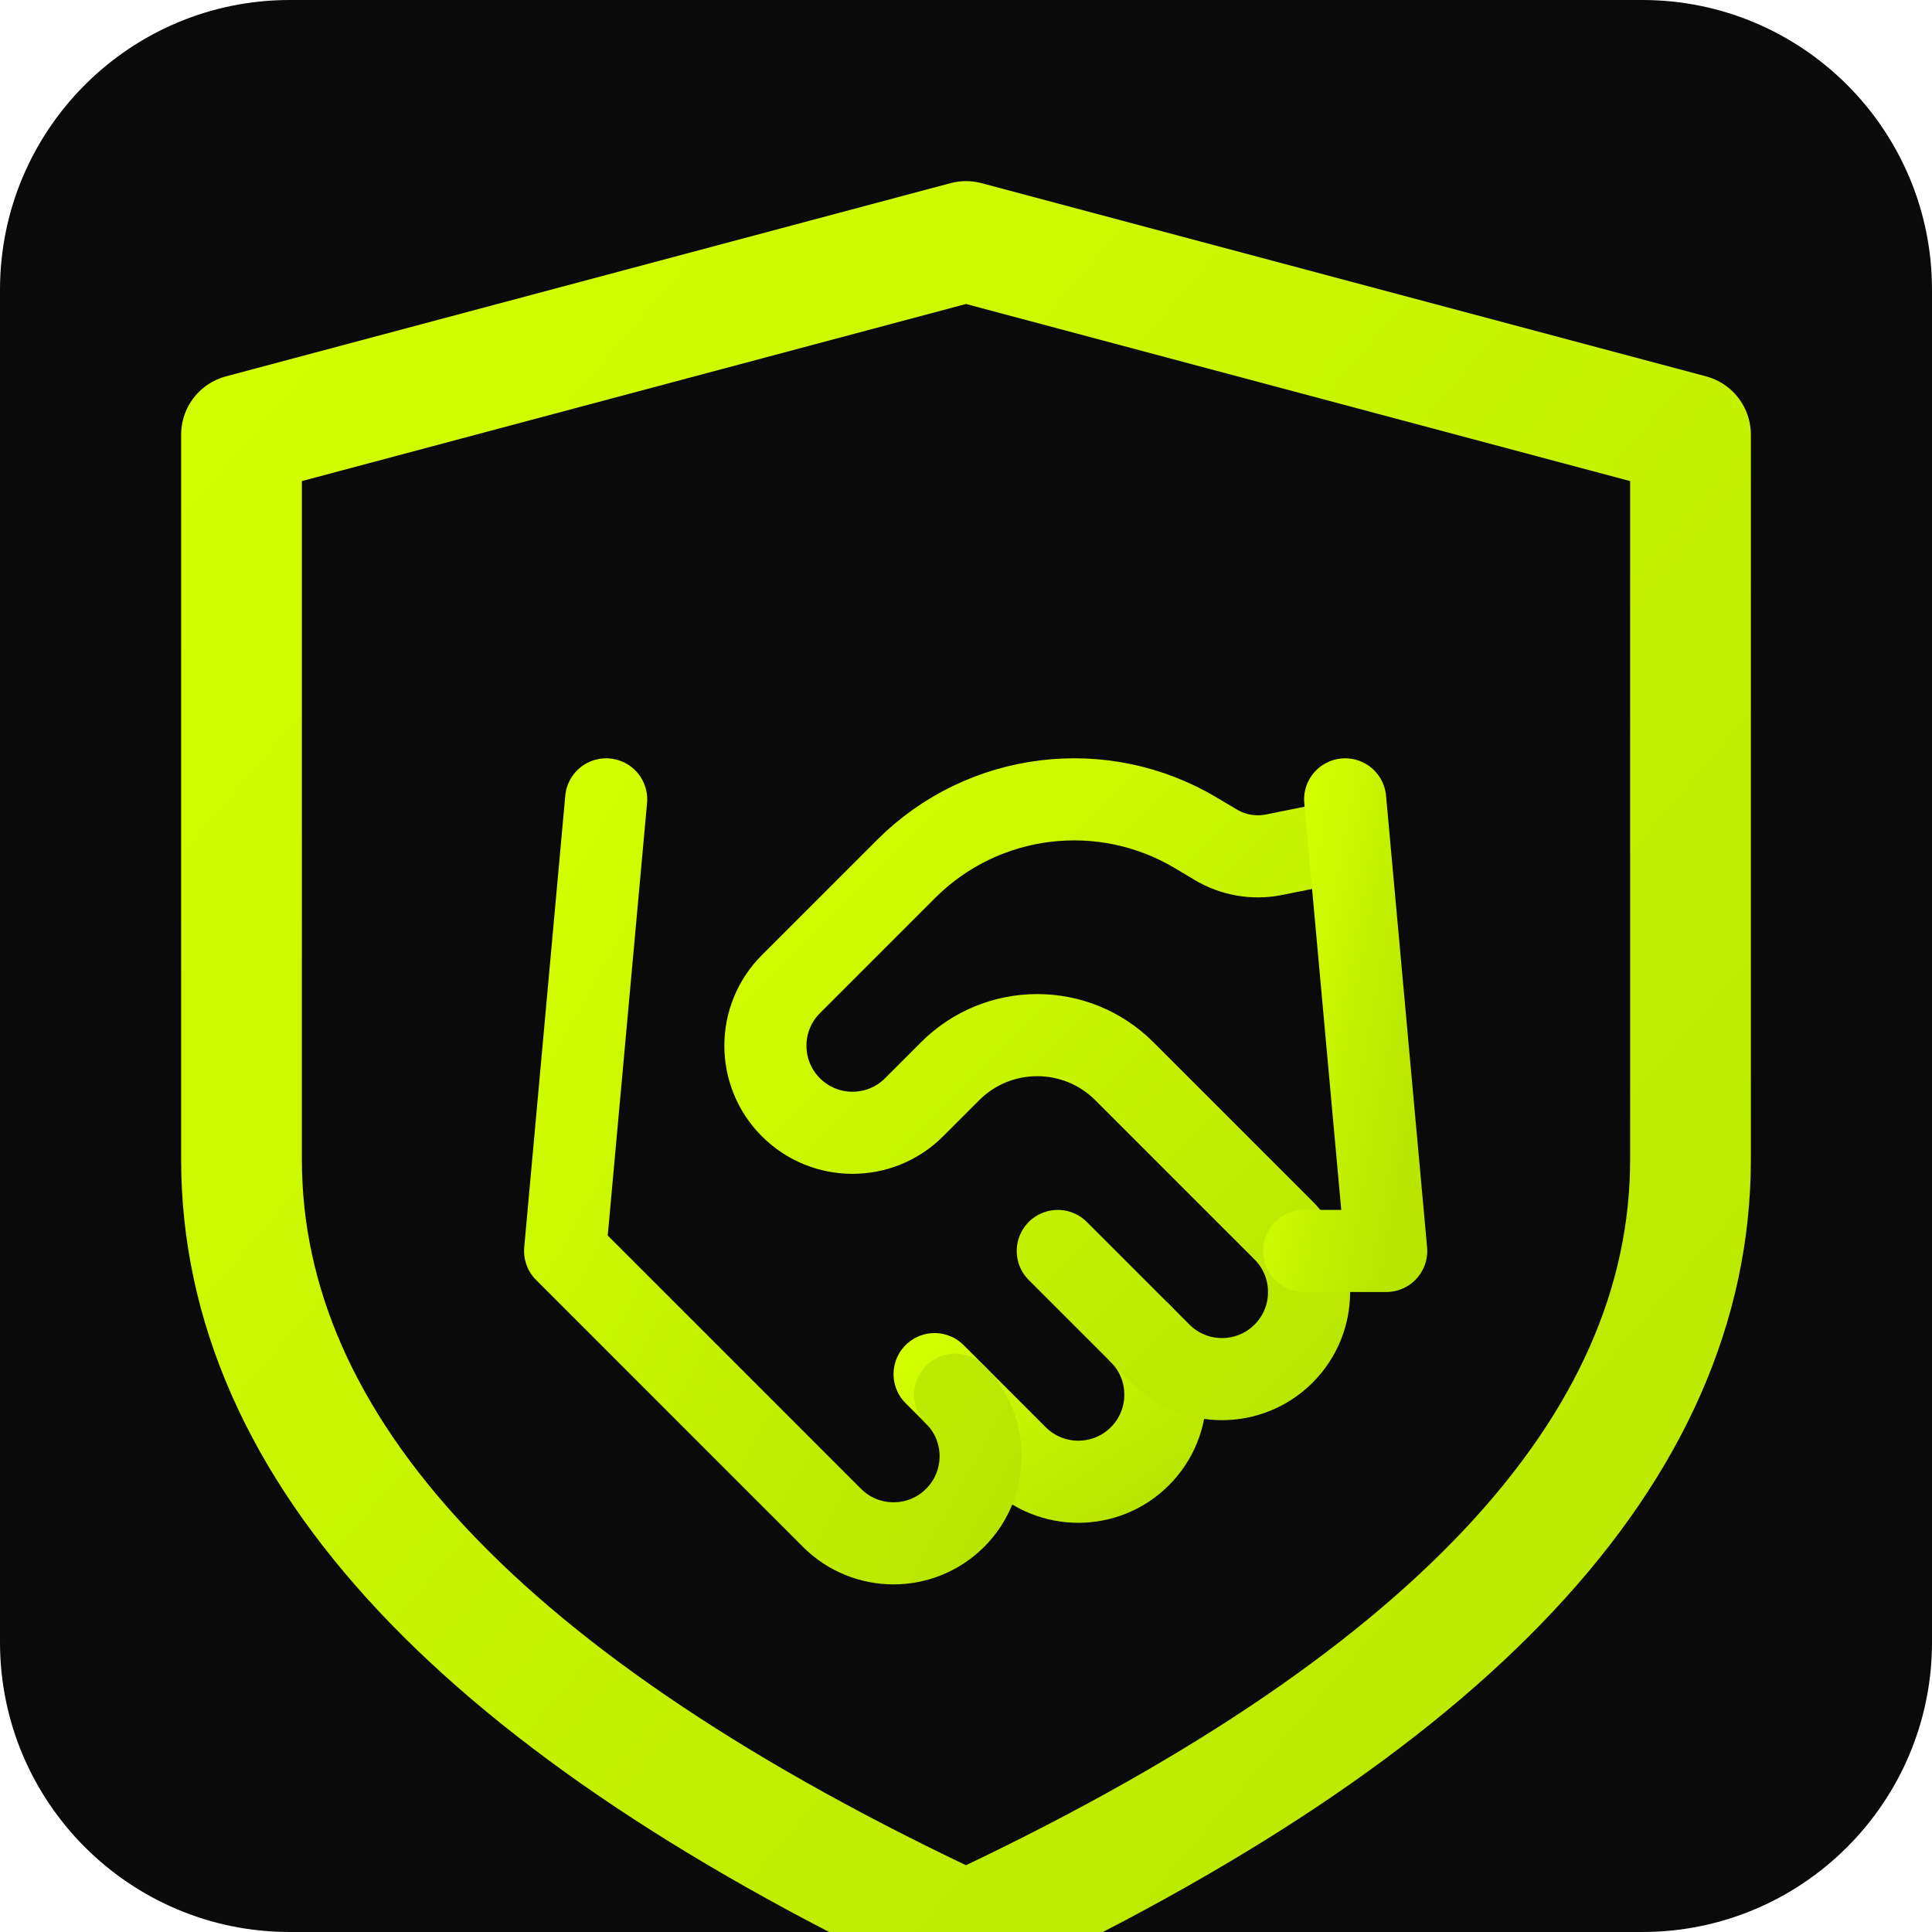
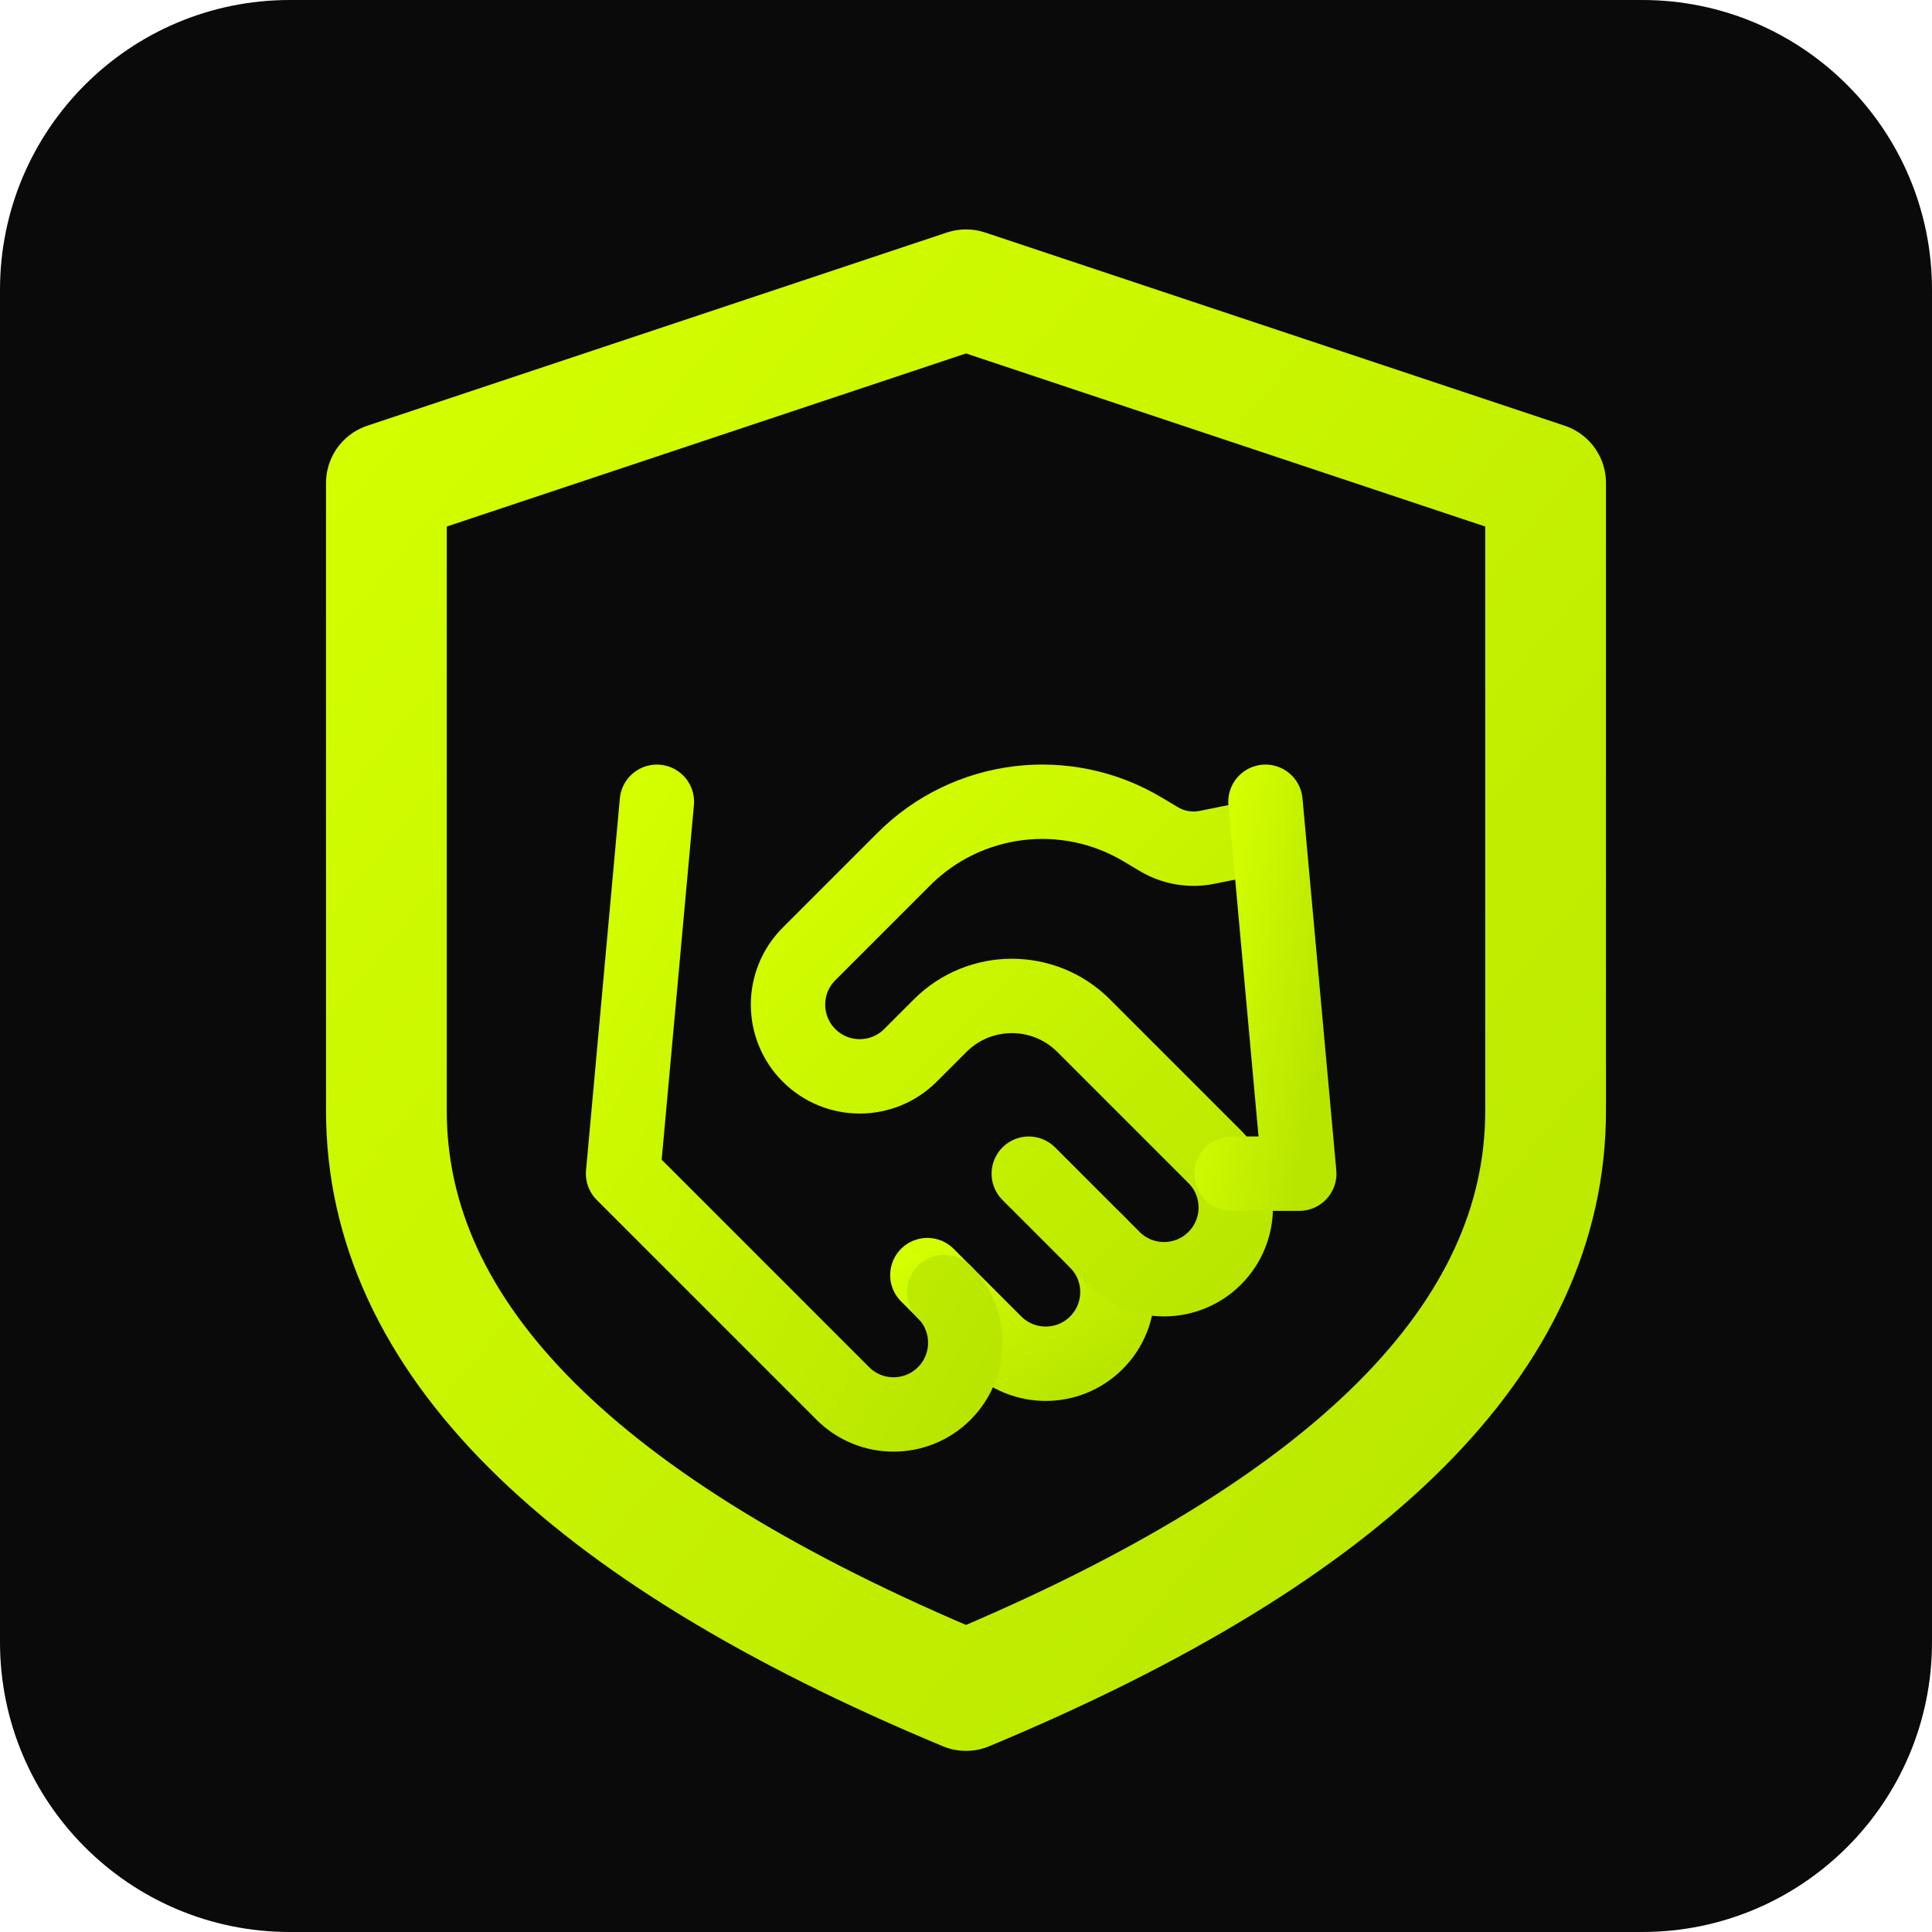
<svg xmlns="http://www.w3.org/2000/svg" viewBox="0 0 80 80">
  <defs>
    <linearGradient id="favLime" x1="0" y1="0" x2="1" y2="1">
      <stop offset="0%" stop-color="#d4ff00" />
      <stop offset="100%" stop-color="#b8e600" />
    </linearGradient>
  </defs>
  <rect width="80" height="80" rx="12" fill="#0a0a0a" />
-   <path d="M 40 10 L 70 18 L 70 48 Q 70 66 40 80 Q 10 66 10 48 L 10 18 Z" fill="none" stroke="url(#favLime)" stroke-width="5" stroke-linejoin="round" />
-   <g transform="translate(20, 28) scale(1.7)" fill="none" stroke="url(#favLime)" stroke-width="2" stroke-linecap="round" stroke-linejoin="round">
+   <path d="M 40 12 L 64 20 L 64 46 Q 64 60 40 70 Q 16 60 16 46 L 16 20 Z" fill="none" stroke="url(#favLime)" stroke-width="5" stroke-linejoin="round" stroke-linecap="round" />
+   <g transform="translate(23, 29) scale(1.4)" fill="none" stroke="url(#favLime)" stroke-width="2.2" stroke-linecap="round" stroke-linejoin="round">
    <path d="m11 17 2 2a1 1 0 1 0 3-3" />
    <path d="m14 14 2.5 2.5a1 1 0 1 0 3-3l-3.88-3.88a3 3 0 0 0-4.24 0l-.88.88a1 1 0 1 1-3-3l2.81-2.81a5.79 5.79 0 0 1 7.06-.87l.47.28a2 2 0 0 0 1.42.25L21 4" />
    <path d="m21 3 1 11h-2" />
    <path d="M3 3 2 14l6.5 6.5a1 1 0 1 0 3-3" />
    <path d="M3 4h8" />
  </g>
</svg>
